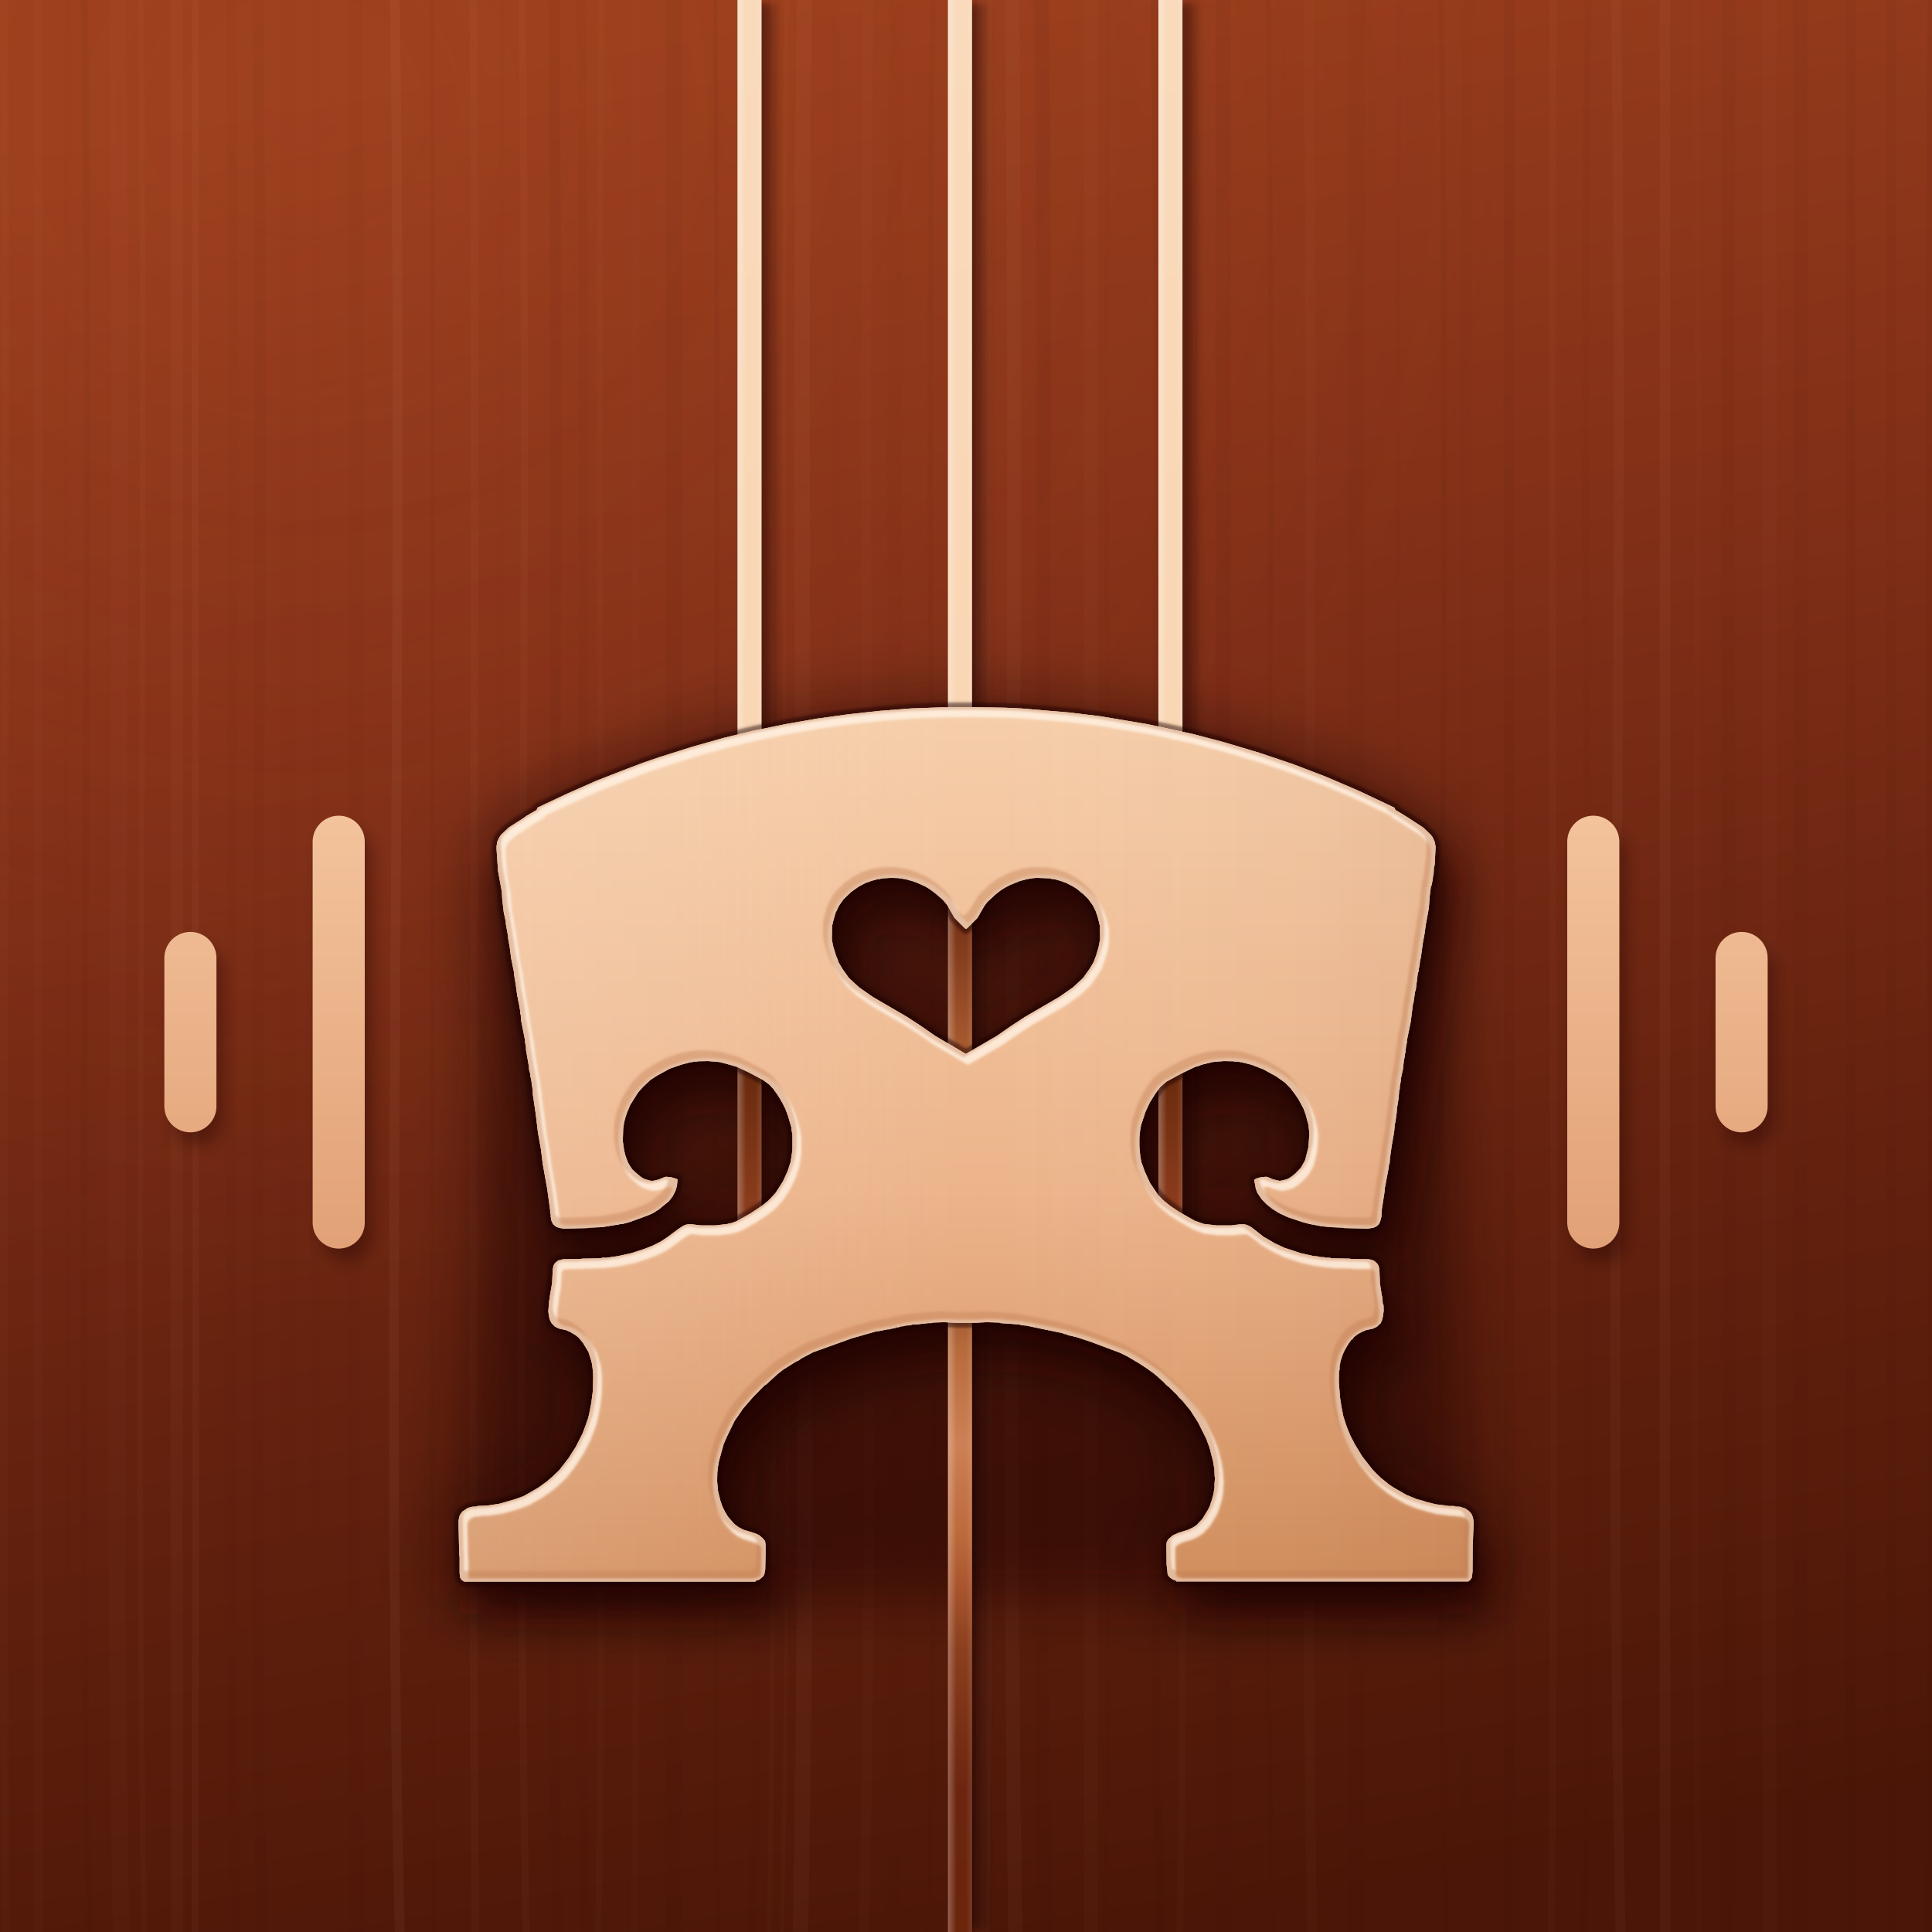
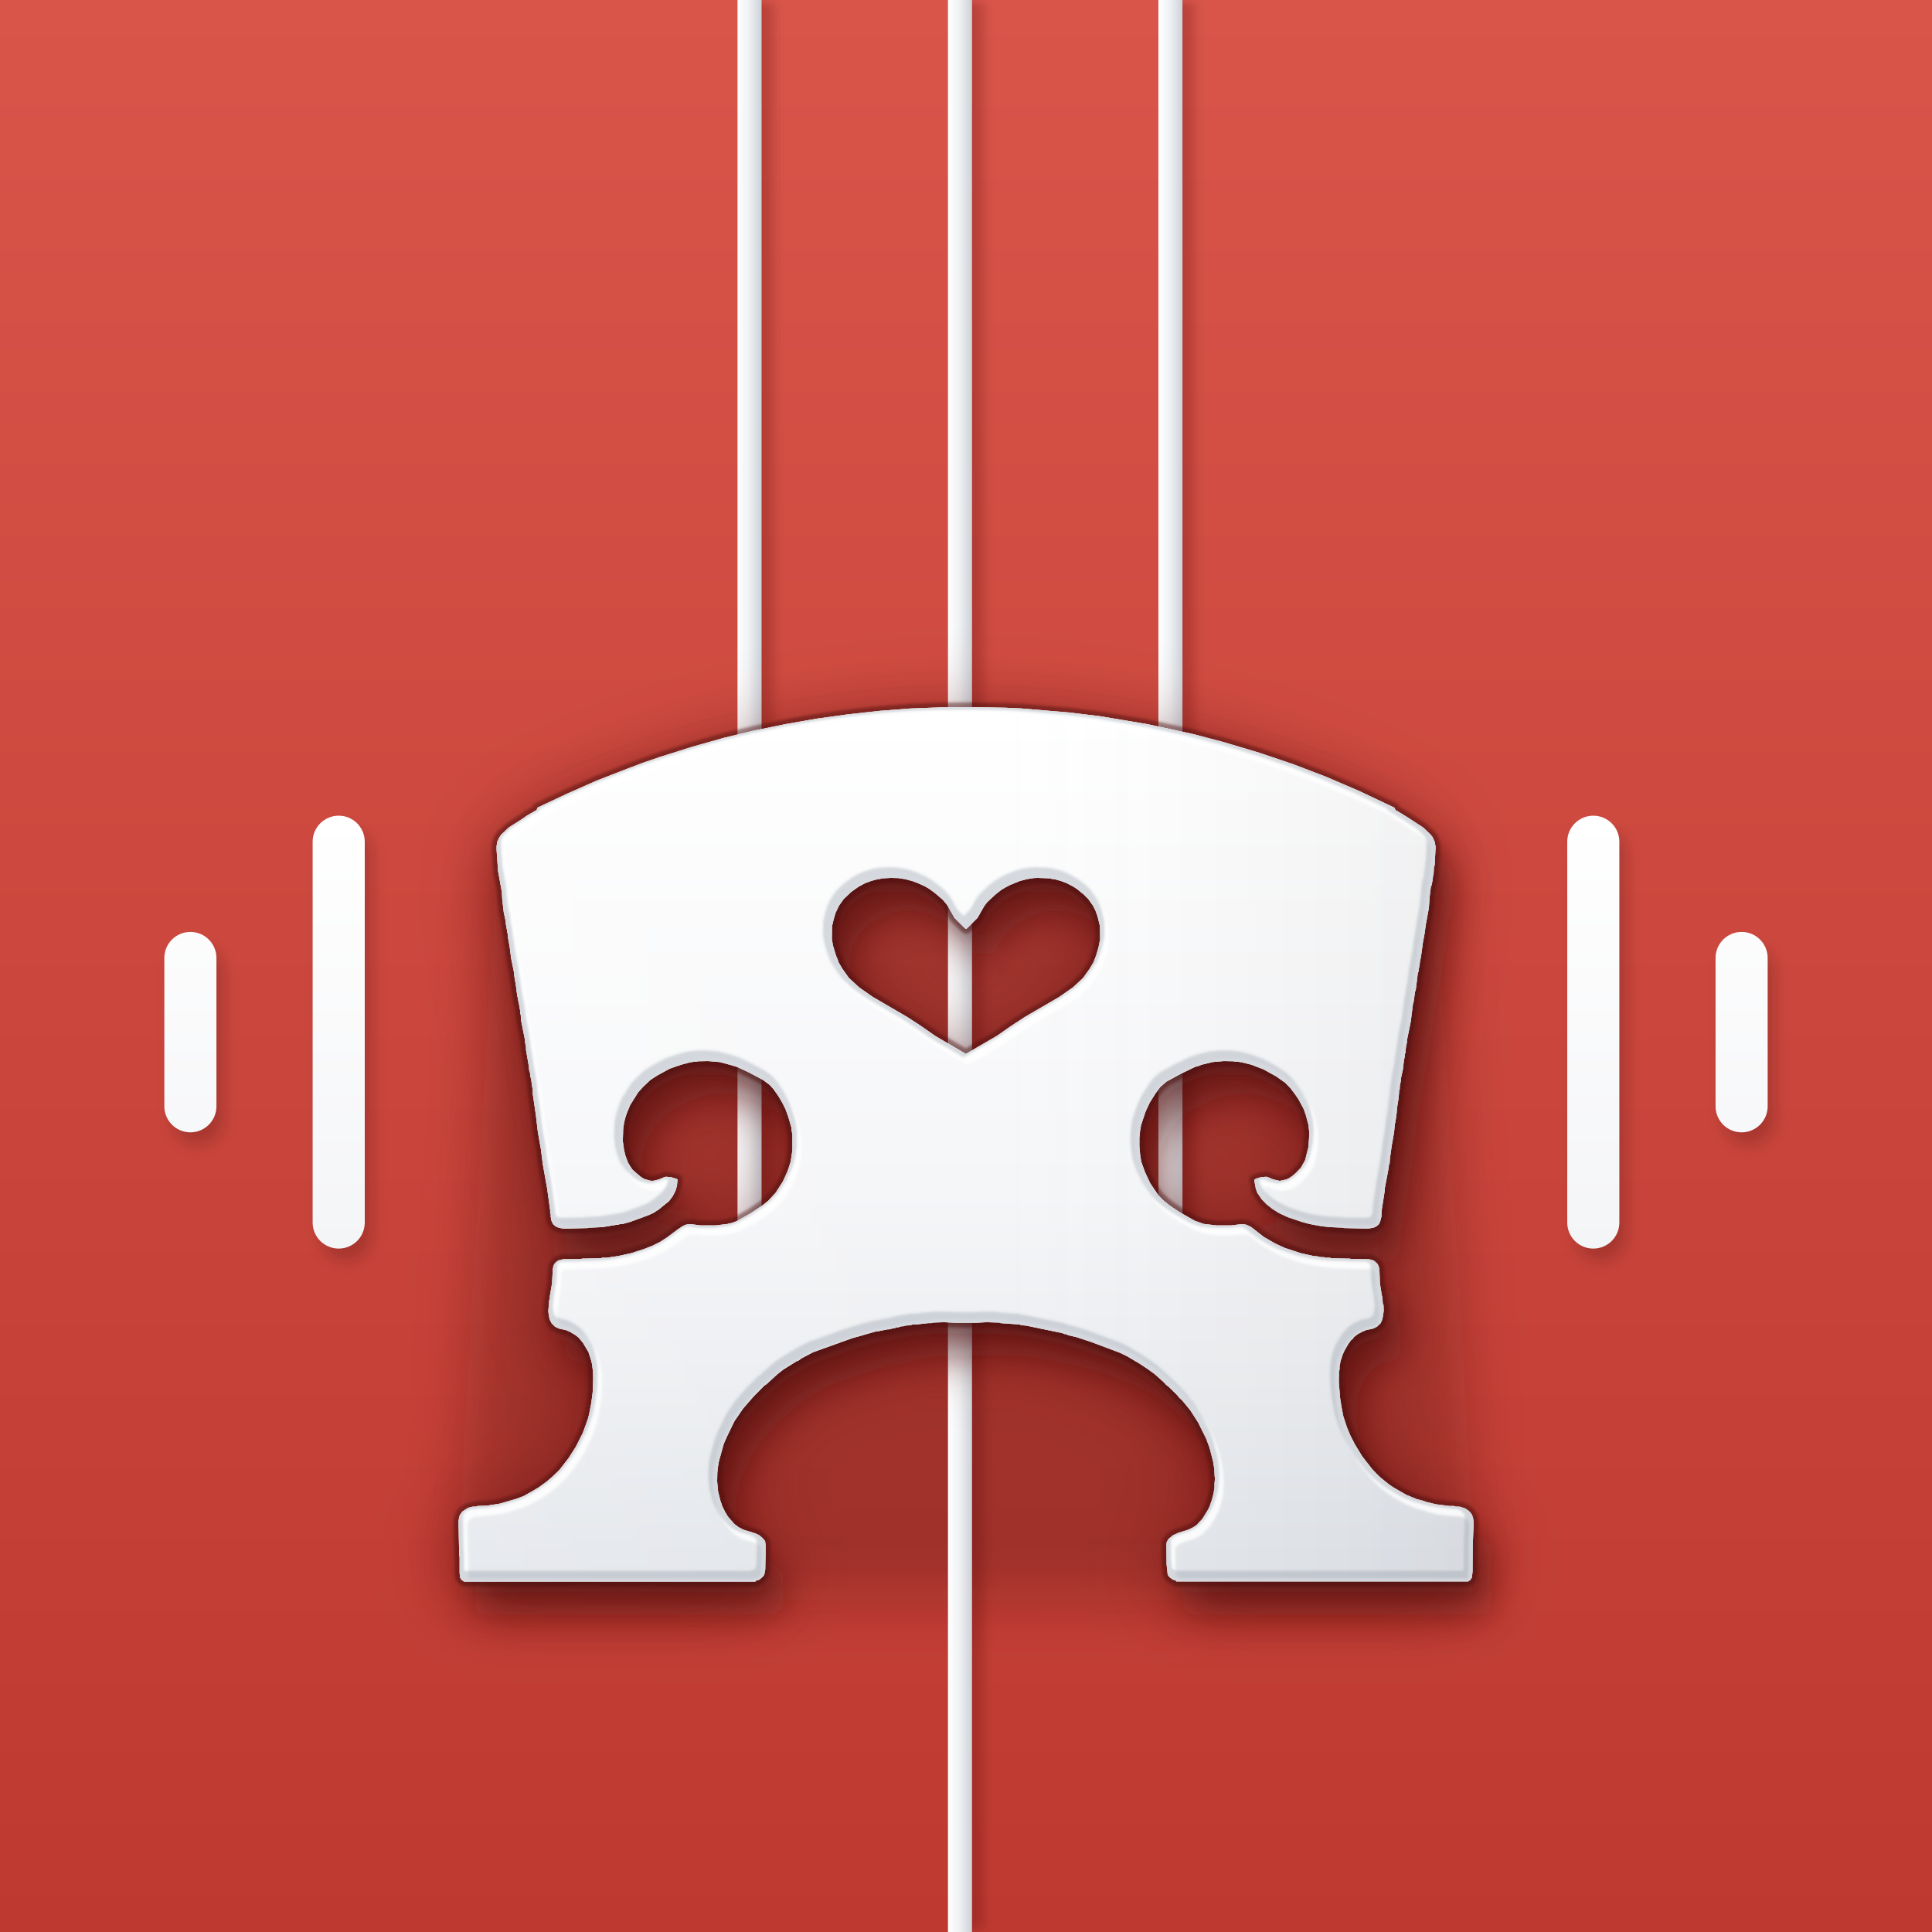
<svg xmlns="http://www.w3.org/2000/svg" viewBox="0 0 1024 1024">
  <defs>
-     <linearGradient id="wd" gradientUnits="userSpaceOnUse" x1="420" y1="0" x2="604" y2="1024">
-       <stop offset="0" stop-color="#9A3E1C" />
-       <stop offset=".32" stop-color="#833018" />
-       <stop offset=".68" stop-color="#63210E" />
-       <stop offset="1" stop-color="#4B1607" />
+     <linearGradient id="tg" gradientUnits="userSpaceOnUse" x1="0" y1="0" x2="0" y2="1024">
+       <stop offset="0" stop-color="#D9554A" />
+       <stop offset="1" stop-color="#BE3A31" />
    </linearGradient>
-     <radialGradient id="wl" gradientUnits="userSpaceOnUse" cx="160" cy="60" r="640">
-       <stop offset="0" stop-color="#B8502A" stop-opacity=".16" />
-       <stop offset="1" stop-color="#B8502A" stop-opacity="0" />
-     </radialGradient>
    <linearGradient id="sg" x1="0" y1="0" x2="1" y2="0">
-       <stop offset="0" stop-color="#FFE9D2" />
-       <stop offset=".45" stop-color="#F9D0A9" />
-       <stop offset="1" stop-color="#E0A67F" />
+       <stop offset="0" stop-color="#FFFFFF" />
+       <stop offset=".45" stop-color="#F1F2F4" />
+       <stop offset="1" stop-color="#CDD2D8" />
    </linearGradient>
    <filter id="ss" x="-50%" y="-5%" width="200%" height="110%">
      <feGaussianBlur stdDeviation="3" />
    </filter>
-     <linearGradient id="sgc_v" gradientUnits="userSpaceOnUse" x1="0" y1="366.47" x2="0" y2="419.59">
-       <stop offset="0" stop-color="#fff" />
-       <stop offset="1" stop-color="#000" />
-     </linearGradient>
-     <linearGradient id="sgc" gradientUnits="userSpaceOnUse" x1="0" y1="0" x2="0" y2="1024">
-       <stop offset="-0.026" stop-color="#F9DABB" />
-       <stop offset="0.368" stop-color="#F9D6B4" />
-       <stop offset="0.37" stop-color="#6E2A10" />
-       <stop offset="0.462" stop-color="#6E2A10" />
-       <stop offset="0.539" stop-color="#A5582E" />
-       <stop offset="0.547" stop-color="#A5582E" />
-       <stop offset="0.684" stop-color="#A95F33" />
-       <stop offset="0.7" stop-color="#B86C3E" />
-       <stop offset="0.747" stop-color="#CD8055" />
-       <stop offset="0.794" stop-color="#BC6A3C" />
-       <stop offset="0.819" stop-color="#AB572F" />
-       <stop offset="0.852" stop-color="#8C401F" />
-       <stop offset="0.893" stop-color="#7A3015" />
-       <stop offset="0.926" stop-color="#6C2610" />
-       <stop offset="1.011" stop-color="#6A250B" />
-     </linearGradient>
-     <linearGradient id="sgs" gradientUnits="userSpaceOnUse" x1="0" y1="0" x2="0" y2="1024">
-       <stop offset="-0.026" stop-color="#F9DABB" />
-       <stop offset="0.381" stop-color="#F9D6B4" />
-       <stop offset="0.383" stop-color="#6A2A0E" />
-       <stop offset="0.555" stop-color="#6A2A0E" />
-       <stop offset="0.622" stop-color="#8A3C1C" />
-       <stop offset="0.7" stop-color="#8A3C1C" />
-     </linearGradient>
-     <linearGradient id="shl" x1="0" y1="0" x2="1" y2="0">
-       <stop offset="0" stop-color="#fff" stop-opacity=".28" />
-       <stop offset=".35" stop-color="#fff" stop-opacity="0" />
-       <stop offset=".75" stop-color="#fff" stop-opacity="0" />
-       <stop offset="1" stop-color="#fff" stop-opacity=".1" />
-     </linearGradient>
    <linearGradient id="bg2" gradientUnits="userSpaceOnUse" x1="0" y1="432.33" x2="0" y2="661.78">
-       <stop offset="0" stop-color="#F3C39C" />
-       <stop offset="1" stop-color="#E2A176" />
+       <stop offset="0" stop-color="#FFFFFF" />
+       <stop offset="1" stop-color="#F4F5F7" />
    </linearGradient>
    <filter id="bs" x="-50%" y="-20%" width="200%" height="140%">
      <feGaussianBlur stdDeviation="4" />
    </filter>
    <linearGradient id="brg" gradientUnits="userSpaceOnUse" x1="0" y1="378.16" x2="0" y2="838.11">
-       <stop offset="0" stop-color="#F6CEAA" />
-       <stop offset=".55" stop-color="#ECB48B" />
-       <stop offset="1" stop-color="#D28E5D" />
+       <stop offset="0" stop-color="#FFFFFF" />
+       <stop offset=".55" stop-color="#F5F6F8" />
+       <stop offset="1" stop-color="#E2E5EA" />
    </linearGradient>
    <linearGradient id="brx" gradientUnits="userSpaceOnUse" x1="242.19" y1="0" x2="781.81" y2="0">
-       <stop offset="0" stop-color="#FFF6EC" stop-opacity=".16" />
-       <stop offset=".5" stop-color="#FFF6EC" stop-opacity="0" />
-       <stop offset="1" stop-color="#5A1E08" stop-opacity=".07" />
+       <stop offset="0" stop-color="#FFFFFF" stop-opacity=".16" />
+       <stop offset=".5" stop-color="#FFFFFF" stop-opacity="0" />
+       <stop offset="1" stop-color="#1B1F25" stop-opacity=".06" />
    </linearGradient>
    <filter id="bsh" x="-20%" y="-20%" width="140%" height="150%">
      <feGaussianBlur stdDeviation="10" />
    </filter>
    <filter id="bsh2" x="-20%" y="-20%" width="140%" height="150%">
      <feGaussianBlur stdDeviation="4" />
    </filter>
    <filter id="bsh3" x="-20%" y="-20%" width="140%" height="150%">
      <feGaussianBlur stdDeviation="22" />
    </filter>
    <filter id="occ" x="-20%" y="-20%" width="140%" height="150%">
      <feGaussianBlur stdDeviation="16" />
    </filter>
    <path id="B" d="M243.0,806.3 L243.4,824.2 L243.6,825.4 L243.6,833.5 L243.8,835.7 L244.0,836.4 L244.8,837.5 L246.0,838.3 L400.3,838.3 L400.9,837.7 L402.4,837.3 L404.4,835.6 L405.1,834.5 L405.6,831.9 L405.8,823.1 L405.8,818.7 L405.5,816.8 L404.2,815.2 L402.4,813.7 L400.3,812.7 L394.1,810.8 L391.4,809.4 L389.3,807.8 L386.7,804.9 L385.6,803.5 L384.2,801.1 L382.9,798.5 L381.8,795.3 L380.6,790.5 L380.1,785.1 L380.2,780.6 L380.6,777.1 L381.1,774.3 L383.6,765.3 L385.4,761.2 L389.3,753.2 L393.9,746.5 L399.3,740.3 L405.2,734.3 L406.1,733.8 L412.1,728.3 L415.3,725.8 L422.2,721.5 L423.1,721.2 L424.9,719.9 L431.0,716.7 L451.6,709.3 L464.6,705.6 L465.4,705.6 L470.4,704.6 L471.2,704.6 L473.1,704.1 L473.8,704.1 L475.2,703.5 L476.1,703.5 L477.7,703.0 L479.1,702.9 L479.8,702.6 L482.5,702.4 L483.7,702.0 L486.5,701.9 L491.9,701.3 L493.6,701.3 L494.6,701.0 L500.2,700.8 L506.8,701.1 L517.3,701.1 L522.9,700.8 L529.5,701.0 L530.4,701.3 L540.4,702.0 L541.3,702.4 L543.9,702.6 L563.1,706.6 L564.3,707.1 L564.9,707.1 L566.2,707.7 L570.5,708.7 L578.4,711.3 L593.6,717.0 L597.3,718.8 L603.9,722.7 L608.0,725.4 L612.0,728.3 L616.7,732.5 L618.2,734.1 L619.6,735.2 L624.2,739.7 L624.6,740.4 L626.7,742.4 L630.9,747.5 L635.0,753.9 L639.3,762.5 L641.1,767.4 L642.9,774.3 L643.6,778.5 L643.8,782.6 L644.0,783.4 L643.7,786.3 L643.7,788.3 L643.2,791.7 L642.2,795.3 L641.1,798.5 L640.3,800.1 L637.3,805.0 L634.2,808.3 L632.4,809.5 L629.7,810.8 L624.6,812.4 L621.7,813.7 L619.3,815.7 L618.4,817.3 L618.2,818.7 L618.3,829.0 L618.9,834.6 L619.8,835.9 L621.6,837.2 L623.3,837.8 L623.5,838.2 L778.2,838.2 L779.2,837.5 L780.1,836.2 L780.5,833.0 L780.6,818.5 L781.1,806.8 L780.7,804.3 L780.1,802.7 L779.5,801.9 L778.5,800.8 L776.6,799.5 L773.8,798.6 L771.5,798.5 L770.7,798.2 L768.1,798.2 L761.1,797.3 L755.8,796.0 L754.5,795.5 L751.0,794.6 L745.4,792.3 L738.6,788.4 L736.1,786.7 L731.9,783.3 L729.8,781.3 L727.4,778.8 L722.0,771.9 L718.1,765.5 L715.6,760.6 L713.9,756.5 L712.0,750.7 L711.1,746.1 L710.3,741.1 L709.6,732.6 L709.7,726.9 L710.0,725.9 L710.0,724.4 L710.5,721.5 L711.7,717.8 L712.9,715.3 L714.6,712.4 L716.1,710.3 L717.0,709.6 L717.6,708.7 L719.5,707.2 L721.7,706.0 L724.0,705.0 L727.7,704.2 L729.8,703.2 L731.8,701.3 L732.5,699.7 L732.9,698.1 L733.4,694.8 L733.3,691.7 L732.9,690.9 L732.7,687.5 L732.4,686.6 L731.4,680.3 L731.1,672.8 L730.8,671.4 L730.2,670.0 L728.5,668.4 L727.3,667.8 L725.4,667.4 L716.3,667.3 L715.4,667.1 L705.6,666.9 L704.8,666.6 L702.5,666.6 L701.7,666.3 L700.2,666.3 L697.7,665.8 L696.6,665.8 L689.4,664.2 L680.9,661.4 L675.9,659.1 L669.7,655.5 L663.2,650.4 L661.9,649.7 L660.4,649.1 L659.3,648.9 L657.3,648.9 L652.4,649.5 L644.9,649.5 L638.0,648.7 L633.2,647.0 L625.1,642.4 L620.3,639.2 L616.8,636.4 L614.0,633.6 L609.6,627.1 L606.9,621.3 L604.9,615.8 L604.3,612.1 L603.9,607.5 L603.9,603.0 L604.3,599.1 L604.8,596.3 L607.2,589.1 L609.4,584.4 L612.4,579.6 L614.9,576.2 L618.2,573.3 L625.9,569.1 L633.4,565.5 L635.5,564.9 L636.6,564.4 L642.7,562.9 L648.6,562.4 L653.9,562.5 L654.4,562.7 L655.9,562.7 L658.4,563.1 L663.2,564.3 L669.5,566.7 L676.4,570.5 L681.2,573.9 L683.9,576.7 L686.2,579.7 L688.2,582.6 L690.9,587.6 L692.0,590.6 L693.5,596.2 L694.0,600.7 L693.5,608.0 L691.7,615.0 L689.5,618.9 L686.7,621.8 L684.7,623.5 L682.8,624.7 L681.5,625.2 L678.3,625.9 L674.8,625.1 L672.2,624.0 L671.1,623.7 L668.1,624.0 L666.0,624.6 L664.9,625.2 L664.8,625.6 L665.6,630.0 L666.4,632.2 L668.7,635.6 L671.3,638.3 L674.5,640.8 L677.8,642.9 L682.5,645.1 L689.9,647.6 L693.9,648.7 L700.3,649.9 L704.9,650.4 L711.7,650.7 L712.4,650.9 L725.0,651.2 L728.0,650.7 L729.5,650.0 L730.8,648.9 L731.5,647.5 L732.2,644.8 L732.4,641.0 L734.0,630.7 L734.0,629.7 L736.1,618.6 L736.1,617.6 L736.5,616.8 L736.7,614.1 L737.6,607.5 L738.9,600.1 L739.3,595.8 L739.6,594.7 L740.3,589.6 L740.4,587.6 L741.3,582.0 L741.6,578.0 L741.9,577.2 L741.9,575.9 L742.5,572.7 L742.5,571.7 L743.6,566.7 L744.1,562.0 L744.6,559.8 L744.6,558.7 L744.9,558.1 L745.2,554.9 L745.7,552.5 L745.7,551.4 L747.7,541.7 L748.9,532.1 L749.2,531.3 L750.0,525.7 L750.4,524.6 L751.5,515.6 L751.9,514.9 L751.9,513.9 L752.4,511.7 L752.6,509.6 L753.1,507.4 L754.2,499.4 L755.0,495.2 L755.7,490.1 L757.3,481.4 L757.8,474.8 L758.4,469.9 L758.8,469.2 L759.4,465.9 L759.5,464.4 L759.8,463.8 L760.0,459.8 L760.4,458.5 L760.9,449.0 L760.5,446.4 L759.3,443.7 L758.3,442.4 L754.3,438.6 L745.4,432.8 L739.6,429.3 L739.1,428.1 L720.5,419.3 L702.8,411.7 L685.3,405.0 L667.5,399.0 L649.1,393.5 L632.5,389.1 L608.0,383.8 L583.0,379.6 L566.3,377.6 L541.3,375.5 L532.7,375.1 L515.9,374.8 L499.0,374.9 L482.7,375.5 L465.9,376.8 L449.5,378.6 L432.9,380.9 L416.3,383.8 L399.8,387.2 L383.9,391.0 L366.6,395.9 L349.8,401.2 L341.3,404.1 L332.8,407.3 L316.1,413.8 L300.3,420.8 L285.0,428.0 L284.7,428.3 L284.6,429.0 L284.3,429.4 L279.4,432.2 L276.7,434.1 L269.8,438.5 L265.7,442.3 L264.6,443.9 L263.6,446.1 L263.2,448.5 L263.2,450.3 L264.0,461.8 L266.0,472.7 L266.2,476.6 L267.0,483.5 L268.1,488.6 L268.1,489.6 L269.3,496.3 L269.3,497.2 L270.2,502.3 L270.9,507.8 L272.5,515.7 L272.5,516.7 L273.4,522.1 L274.2,528.1 L274.5,528.9 L274.5,529.6 L275.1,532.3 L275.7,535.8 L275.7,537.1 L276.0,537.8 L276.2,540.9 L278.3,551.4 L278.3,552.4 L278.8,555.1 L278.8,556.5 L280.4,565.7 L280.4,566.9 L281.0,569.0 L281.0,570.0 L281.5,572.0 L282.4,578.2 L282.4,579.9 L284.0,590.8 L285.1,600.1 L286.7,609.1 L287.7,617.1 L290.0,629.9 L291.6,641.5 L291.6,642.9 L291.9,643.6 L291.9,645.0 L292.3,647.1 L293.2,648.9 L294.5,650.0 L295.8,650.6 L297.5,651.0 L299.0,651.2 L311.6,650.9 L312.3,650.7 L319.2,650.4 L326.6,649.2 L327.6,649.2 L328.1,648.9 L330.1,648.7 L334.1,647.6 L343.6,644.1 L346.3,642.9 L349.2,641.0 L354.6,636.6 L356.5,634.1 L358.0,631.2 L358.8,628.5 L359.1,625.2 L358.8,624.9 L355.9,624.0 L353.0,623.7 L351.9,624.0 L349.3,625.1 L347.0,625.7 L345.7,625.9 L344.2,625.7 L341.3,624.8 L339.4,623.6 L337.3,621.8 L335.1,619.8 L334.0,618.1 L332.9,616.3 L331.5,612.6 L330.8,609.8 L330.1,604.8 L330.3,598.3 L330.8,594.9 L331.5,592.2 L332.3,589.8 L334.0,585.7 L338.2,579.0 L340.8,576.1 L344.7,572.4 L348.4,570.0 L355.0,566.4 L361.1,564.3 L365.6,563.1 L368.1,562.7 L369.3,562.7 L369.9,562.5 L375.4,562.4 L381.3,562.9 L386.3,564.2 L390.7,565.5 L397.1,568.5 L404.4,572.4 L407.9,575.0 L409.9,577.2 L412.4,580.7 L414.6,584.4 L416.3,587.8 L417.7,591.6 L419.5,597.7 L419.5,598.7 L420.0,601.4 L420.0,609.6 L419.1,615.6 L417.5,620.6 L415.0,626.1 L411.1,632.2 L407.2,636.4 L403.7,639.2 L397.5,643.3 L390.9,647.0 L389.5,647.6 L387.5,648.3 L386.3,648.4 L385.8,648.7 L379.2,649.5 L371.4,649.5 L366.7,648.9 L364.7,648.9 L363.6,649.1 L362.1,649.7 L359.5,651.4 L353.6,655.8 L349.9,658.2 L345.7,660.3 L341.6,661.9 L334.6,664.2 L327.2,665.8 L321.6,666.6 L319.2,666.6 L318.5,666.9 L308.6,667.1 L307.7,667.3 L298.5,667.4 L295.8,668.1 L294.2,669.4 L293.4,670.7 L293.0,672.6 L292.6,680.2 L291.4,687.2 L291.4,688.2 L291.1,689.1 L290.6,695.1 L291.1,698.3 L291.5,699.7 L292.4,701.4 L294.2,703.2 L296.4,704.2 L300.0,705.0 L302.3,706.0 L305.1,707.7 L306.7,709.0 L308.9,711.6 L311.9,716.6 L313.1,720.3 L313.8,723.0 L314.3,727.1 L314.4,730.5 L314.2,737.4 L313.4,743.6 L312.3,749.3 L311.7,751.7 L310.3,755.7 L308.8,759.7 L305.2,766.8 L301.3,772.9 L296.4,779.2 L292.4,783.0 L289.7,785.3 L285.4,788.4 L281.7,790.6 L277.4,793.0 L273.0,794.6 L264.7,797.0 L258.1,798.0 L253.1,798.2 L252.5,798.5 L250.3,798.6 L248.0,799.2 L245.1,801.1 L243.8,802.9 L243.4,804.0 Z M442.8,484.0 L444.7,480.0 L447.1,476.6 L451.2,472.7 L455.0,470.0 L458.5,468.1 L461.8,466.9 L465.5,465.9 L466.4,465.9 L467.2,465.6 L468.2,465.5 L472.2,465.3 L476.2,465.4 L479.9,466.0 L483.6,467.0 L486.3,468.0 L490.3,469.8 L492.5,471.1 L495.5,473.3 L499.6,476.8 L501.4,478.9 L502.3,480.1 L505.9,486.5 L511.4,492.0 L512.0,492.3 L512.6,492.0 L518.1,486.5 L521.7,480.2 L523.3,478.1 L527.6,474.1 L530.5,471.8 L532.8,470.4 L535.5,469.0 L540.4,467.0 L544.1,466.0 L547.8,465.4 L549.8,465.3 L555.8,465.5 L556.8,465.6 L557.6,465.9 L558.5,465.9 L562.2,466.9 L565.4,468.1 L569.0,470.0 L571.0,471.3 L573.5,473.4 L574.1,473.8 L576.8,476.5 L579.3,480.0 L580.6,482.6 L581.7,485.6 L583.0,490.9 L583.1,497.7 L582.2,502.3 L581.0,506.3 L579.6,510.0 L577.5,513.5 L574.0,518.4 L568.7,523.3 L561.4,528.4 L543.2,539.0 L536.0,543.7 L528.4,549.0 L511.9,558.6 L495.6,549.0 L488.0,543.7 L480.8,539.0 L462.6,528.4 L455.3,523.3 L449.9,518.3 L446.5,513.5 L444.3,509.8 L444.2,509.1 L443.1,506.5 L441.5,501.2 L440.9,497.8 L441.0,490.9 L441.8,487.5 Z" fill-rule="evenodd" />
    <clipPath id="bc">
      <use href="#B" />
    </clipPath>
    <mask id="ob" maskUnits="userSpaceOnUse" x="0" y="0" width="1024" height="1024">
      <rect width="1024" height="1024" fill="#fff" />
      <use href="#B" fill="#000" />
    </mask>
    <filter id="rimb" x="-5%" y="-5%" width="110%" height="110%">
      <feGaussianBlur stdDeviation=".8" />
    </filter>
  </defs>
-   <rect width="1024" height="1024" fill="url(#wd)" />
-   <rect width="1024" height="1024" fill="url(#wl)" />
-   <path d="M0.00,0 C1.81,340 -1.81,690 0.91,1024 L5.17,1024 C2.46,690 6.08,340 4.27,0 Z" fill="#FFD2B0" opacity="0.020" />
-   <path d="M17.91,0 C18.00,340 17.82,690 17.96,1024 L22.52,1024 C22.38,690 22.56,340 22.47,0 Z" fill="#FFD2B0" opacity="0.017" />
-   <path d="M57.70,0 C62.00,340 53.40,690 59.85,1024 L68.68,1024 C62.23,690 70.83,340 66.53,0 Z" fill="#FFD2B0" opacity="0.017" />
-   <path d="M73.13,0 C76.92,340 69.34,690 75.03,1024 L77.85,1024 C72.16,690 79.75,340 75.95,0 Z" fill="#FFD2B0" opacity="0.026" />
-   <path d="M90.42,0 C91.00,340 89.85,690 90.71,1024 L97.18,1024 C96.32,690 97.47,340 96.89,0 Z" fill="#FFD2B0" opacity="0.028" />
-   <path d="M101.97,0 C101.10,340 102.84,690 101.53,1024 L104.97,1024 C106.28,690 104.54,340 105.41,0 Z" fill="#FFD2B0" opacity="0.039" />
-   <path d="M206.62,0 C211.96,340 201.28,690 209.29,1024 L214.48,1024 C206.48,690 217.15,340 211.81,0 Z" fill="#FFD2B0" opacity="0.044" />
-   <path d="M248.99,0 C251.01,340 246.96,690 250.00,1024 L253.99,1024 C250.96,690 255.00,340 252.98,0 Z" fill="#FFD2B0" opacity="0.029" />
-   <path d="M274.79,0 C279.25,340 270.34,690 277.02,1024 L280.76,1024 C274.07,690 282.98,340 278.53,0 Z" fill="#FFD2B0" opacity="0.029" />
-   <path d="M317.09,0 C313.89,340 320.29,690 315.49,1024 L318.73,1024 C323.53,690 317.13,340 320.33,0 Z" fill="#FFD2B0" opacity="0.023" />
-   <path d="M334.93,0 C333.96,340 335.90,690 334.45,1024 L338.29,1024 C339.74,690 337.80,340 338.77,0 Z" fill="#FFD2B0" opacity="0.015" />
-   <path d="M408.42,0 C404.36,340 412.47,690 406.39,1024 L408.86,1024 C414.94,690 406.83,340 410.89,0 Z" fill="#FFD2B0" opacity="0.022" />
-   <path d="M415.83,0 C411.05,340 420.62,690 413.44,1024 L415.44,1024 C422.62,690 413.05,340 417.83,0 Z" fill="#FFD2B0" opacity="0.020" />
-   <path d="M422.29,0 C418.08,340 426.51,690 420.19,1024 L428.31,1024 C434.63,690 426.20,340 430.41,0 Z" fill="#FFD2B0" opacity="0.036" />
-   <path d="M457.60,0 C452.83,340 462.38,690 455.22,1024 L460.60,1024 C467.76,690 458.22,340 462.99,0 Z" fill="#FFD2B0" opacity="0.018" />
-   <path d="M517.71,0 C514.84,340 520.57,690 516.27,1024 L524.32,1024 C528.62,690 522.88,340 525.75,0 Z" fill="#FFD2B0" opacity="0.039" />
-   <path d="M532.76,0 C536.11,340 529.41,690 534.43,1024 L541.83,1024 C536.81,690 543.51,340 540.16,0 Z" fill="#FFD2B0" opacity="0.034" />
-   <path d="M574.59,0 C574.80,340 574.37,690 574.69,1024 L581.87,1024 C581.55,690 581.98,340 581.76,0 Z" fill="#FFD2B0" opacity="0.023" />
-   <path d="M625.39,0 C621.75,340 629.03,690 623.57,1024 L627.12,1024 C632.58,690 625.30,340 628.94,0 Z" fill="#FFD2B0" opacity="0.023" />
-   <path d="M690.96,0 C694.43,340 687.49,690 692.70,1024 L698.04,1024 C692.84,690 699.78,340 696.31,0 Z" fill="#FFD2B0" opacity="0.021" />
-   <path d="M821.70,0 C819.22,340 824.18,690 820.46,1024 L823.93,1024 C827.66,690 822.69,340 825.18,0 Z" fill="#FFD2B0" opacity="0.024" />
-   <path d="M853.92,0 C858.77,340 849.06,690 856.34,1024 L861.55,1024 C854.27,690 863.98,340 859.12,0 Z" fill="#FFD2B0" opacity="0.035" />
-   <path d="M879.64,0 C879.92,340 879.36,690 879.78,1024 L885.30,1024 C884.87,690 885.44,340 885.15,0 Z" fill="#FFD2B0" opacity="0.034" />
-   <path d="M897.08,0 C900.67,340 893.49,690 898.87,1024 L902.15,1024 C896.77,690 903.95,340 900.36,0 Z" fill="#FFD2B0" opacity="0.015" />
-   <path d="M933.96,0 C934.68,340 933.23,690 934.32,1024 L941.81,1024 C940.72,690 942.17,340 941.45,0 Z" fill="#FFD2B0" opacity="0.019" />
-   <path d="M34.28,0 C33.37,340 35.18,690 33.83,1024 L36.31,1024 C37.67,690 35.86,340 36.77,0 Z" fill="#2A0800" opacity="0.018" />
-   <path d="M43.00,0 C48.37,340 37.62,690 45.68,1024 L49.24,1024 C41.19,690 51.93,340 46.56,0 Z" fill="#2A0800" opacity="0.037" />
-   <path d="M119.95,0 C123.48,340 116.42,690 121.72,1024 L126.89,1024 C121.59,690 128.65,340 125.12,0 Z" fill="#2A0800" opacity="0.025" />
-   <path d="M133.52,0 C138.02,340 129.01,690 135.77,1024 L141.79,1024 C135.03,690 144.04,340 139.54,0 Z" fill="#2A0800" opacity="0.033" />
-   <path d="M148.72,0 C147.74,340 149.70,690 148.23,1024 L157.09,1024 C158.56,690 156.60,340 157.58,0 Z" fill="#2A0800" opacity="0.019" />
-   <path d="M164.32,0 C166.33,340 162.30,690 165.33,1024 L170.75,1024 C167.72,690 171.76,340 169.74,0 Z" fill="#2A0800" opacity="0.016" />
-   <path d="M184.05,0 C186.40,340 181.71,690 185.23,1024 L193.35,1024 C189.84,690 194.53,340 192.18,0 Z" fill="#2A0800" opacity="0.026" />
-   <path d="M227.77,0 C229.53,340 226.00,690 228.65,1024 L231.08,1024 C228.43,690 231.96,340 230.19,0 Z" fill="#2A0800" opacity="0.040" />
-   <path d="M265.29,0 C260.00,340 270.58,690 262.64,1024 L265.82,1024 C273.76,690 263.17,340 268.47,0 Z" fill="#2A0800" opacity="0.019" />
-   <path d="M290.61,0 C294.44,340 286.78,690 292.53,1024 L298.37,1024 C292.63,690 300.29,340 296.46,0 Z" fill="#2A0800" opacity="0.046" />
-   <path d="M305.47,0 C310.08,340 300.86,690 307.78,1024 L312.68,1024 C305.77,690 314.99,340 310.38,0 Z" fill="#2A0800" opacity="0.028" />
-   <path d="M352.97,0 C353.15,340 352.78,690 353.06,1024 L361.73,1024 C361.45,690 361.82,340 361.64,0 Z" fill="#2A0800" opacity="0.039" />
-   <path d="M377.81,0 C381.17,340 374.45,690 379.49,1024 L381.87,1024 C376.83,690 383.55,340 380.19,0 Z" fill="#2A0800" opacity="0.046" />
-   <path d="M398.55,0 C393.79,340 403.31,690 396.17,1024 L400.92,1024 C408.05,690 398.54,340 403.30,0 Z" fill="#2A0800" opacity="0.029" />
-   <path d="M440.67,0 C444.85,340 436.48,690 442.76,1024 L447.31,1024 C441.03,690 449.40,340 445.22,0 Z" fill="#2A0800" opacity="0.019" />
-   <path d="M471.76,0 C466.03,340 477.48,690 468.90,1024 L476.70,1024 C485.28,690 473.84,340 479.56,0 Z" fill="#2A0800" opacity="0.021" />
-   <path d="M493.07,0 C487.39,340 498.74,690 490.23,1024 L493.26,1024 C501.77,690 490.42,340 496.09,0 Z" fill="#2A0800" opacity="0.034" />
-   <path d="M548.17,0 C552.41,340 543.94,690 550.29,1024 L557.97,1024 C551.62,690 560.09,340 555.86,0 Z" fill="#2A0800" opacity="0.049" />
-   <path d="M586.29,0 C583.40,340 589.18,690 584.84,1024 L587.04,1024 C591.37,690 585.59,340 588.48,0 Z" fill="#2A0800" opacity="0.025" />
-   <path d="M609.70,0 C615.56,340 603.84,690 612.63,1024 L617.76,1024 C608.97,690 620.69,340 614.83,0 Z" fill="#2A0800" opacity="0.048" />
-   <path d="M644.17,0 C643.92,340 644.42,690 644.05,1024 L652.35,1024 C652.72,690 652.23,340 652.47,0 Z" fill="#2A0800" opacity="0.044" />
-   <path d="M670.87,0 C675.78,340 665.95,690 673.32,1024 L675.92,1024 C668.54,690 678.38,340 673.46,0 Z" fill="#2A0800" opacity="0.038" />
-   <path d="M714.72,0 C713.54,340 715.91,690 714.13,1024 L722.93,1024 C724.71,690 722.34,340 723.52,0 Z" fill="#2A0800" opacity="0.029" />
-   <path d="M740.57,0 C736.38,340 744.76,690 738.48,1024 L741.67,1024 C747.95,690 739.57,340 743.76,0 Z" fill="#2A0800" opacity="0.019" />
-   <path d="M762.28,0 C768.04,340 756.51,690 765.16,1024 L768.18,1024 C759.54,690 771.06,340 765.30,0 Z" fill="#2A0800" opacity="0.044" />
-   <path d="M775.61,0 C769.78,340 781.44,690 772.69,1024 L778.53,1024 C787.28,690 775.62,340 781.45,0 Z" fill="#2A0800" opacity="0.020" />
-   <path d="M797.14,0 C796.35,340 797.94,690 796.75,1024 L802.43,1024 C803.62,690 802.03,340 802.83,0 Z" fill="#2A0800" opacity="0.048" />
-   <path d="M839.73,0 C835.31,340 844.16,690 837.52,1024 L841.33,1024 C847.98,690 839.12,340 843.55,0 Z" fill="#2A0800" opacity="0.030" />
-   <path d="M912.88,0 C910.79,340 914.97,690 911.84,1024 L918.91,1024 C922.05,690 917.87,340 919.96,0 Z" fill="#2A0800" opacity="0.034" />
-   <path d="M950.43,0 C951.17,340 949.69,690 950.80,1024 L958.21,1024 C957.09,690 958.58,340 957.84,0 Z" fill="#2A0800" opacity="0.033" />
-   <path d="M978.26,0 C978.33,340 978.19,690 978.29,1024 L983.40,1024 C983.30,690 983.43,340 983.36,0 Z" fill="#2A0800" opacity="0.036" />
-   <path d="M999.83,0 C999.57,340 1000.10,690 999.70,1024 L1004.87,1024 C1005.26,690 1004.74,340 1005.00,0 Z" fill="#2A0800" opacity="0.034" />
-   <path d="M1021.58,0 C1018.70,340 1024.47,690 1020.14,1024 L1028.28,1024 C1032.61,690 1026.84,340 1029.72,0 Z" fill="#2A0800" opacity="0.048" />
-   <path d="M515.9,374.8 L499.0,374.9 L482.7,375.5 L465.9,376.8 L449.5,378.6 L432.9,380.9 L416.3,383.8 L399.8,387.2 L383.9,391.0 L366.6,395.9 L349.8,401.2 L341.3,404.1 L332.8,407.3 L316.1,413.8 L300.3,420.8 L285.0,428.0 L269.8,438.5 L265.7,442.3 L264.6,443.9 L263.6,446.1 L263.2,448.5 L243.0,806.3 L243.4,824.2 L243.6,833.5 L243.8,835.7 L244.0,836.4 L244.8,837.5 L246.0,838.3 L400.3,838.3 L778.2,838.2 L779.2,837.5 L780.1,836.2 L780.5,833.0 L781.1,806.8 L760.9,449.0 L760.5,446.4 L759.3,443.7 L758.3,442.4 L754.3,438.6 L739.1,428.1 L720.5,419.3 L702.8,411.7 L685.3,405.0 L667.5,399.0 L649.1,393.5 L632.5,389.1 L608.0,383.8 L583.0,379.6 L566.3,377.6 L541.3,375.5 L532.7,375.1 Z" fill="#1A0500" opacity=".5" filter="url(#occ)" transform="translate(0 10)" />
-   <path d="M179.52,432.33 H179.52 A13.81,13.81 0 0 1 193.33,446.14 V647.97 A13.81,13.81 0 0 1 179.52,661.78 H179.52 A13.81,13.81 0 0 1 165.71,647.97 V446.14 A13.81,13.81 0 0 1 179.52,432.33 Z M844.48,432.33 H844.48 A13.81,13.81 0 0 1 858.29,446.14 V647.97 A13.81,13.81 0 0 1 844.48,661.78 H844.48 A13.81,13.81 0 0 1 830.67,647.97 V446.14 A13.81,13.81 0 0 1 844.48,432.33 Z M100.91,493.94 H100.91 A13.81,13.81 0 0 1 114.72,507.75 V586.36 A13.81,13.81 0 0 1 100.91,600.17 H100.91 A13.81,13.81 0 0 1 87.10,586.36 V507.75 A13.81,13.81 0 0 1 100.91,493.94 Z M923.09,493.94 H923.09 A13.81,13.81 0 0 1 936.90,507.75 V586.36 A13.81,13.81 0 0 1 923.09,600.17 H923.09 A13.81,13.81 0 0 1 909.28,586.36 V507.75 A13.81,13.81 0 0 1 923.09,493.94 Z " fill="#1C0500" opacity=".35" filter="url(#bs)" transform="translate(4 7)" />
-   <path d="M179.52,432.33 H179.52 A13.81,13.81 0 0 1 193.33,446.14 V647.97 A13.81,13.81 0 0 1 179.52,661.78 H179.52 A13.81,13.81 0 0 1 165.71,647.97 V446.14 A13.81,13.81 0 0 1 179.52,432.33 Z M844.48,432.33 H844.48 A13.81,13.81 0 0 1 858.29,446.14 V647.97 A13.81,13.81 0 0 1 844.48,661.78 H844.48 A13.81,13.81 0 0 1 830.67,647.97 V446.14 A13.81,13.81 0 0 1 844.48,432.33 Z M100.91,493.94 H100.91 A13.81,13.81 0 0 1 114.72,507.75 V586.36 A13.81,13.81 0 0 1 100.91,600.17 H100.91 A13.81,13.81 0 0 1 87.10,586.36 V507.75 A13.81,13.81 0 0 1 100.91,493.94 Z M923.09,493.94 H923.09 A13.81,13.81 0 0 1 936.90,507.75 V586.36 A13.81,13.81 0 0 1 923.09,600.17 H923.09 A13.81,13.81 0 0 1 909.28,586.36 V507.75 A13.81,13.81 0 0 1 923.09,493.94 Z " fill="url(#bg2)" />
-   <use href="#B" fill="#1A0500" opacity=".6" filter="url(#bsh)" transform="translate(9 17)" />
-   <use href="#B" fill="#1A0500" opacity=".55" filter="url(#bsh3)" transform="translate(0 6)" />
-   <use href="#B" fill="#1A0500" opacity=".28" filter="url(#bsh2)" transform="translate(2 5)" />
+   <rect width="1024" height="1024" fill="url(#tg)" />
+   <path d="M515.9,374.8 L499.0,374.9 L482.7,375.5 L465.9,376.8 L449.5,378.6 L432.9,380.9 L416.3,383.8 L399.8,387.2 L383.9,391.0 L366.6,395.9 L349.8,401.2 L341.3,404.1 L332.8,407.3 L316.1,413.8 L300.3,420.8 L285.0,428.0 L269.8,438.5 L265.7,442.3 L264.6,443.9 L263.6,446.1 L263.2,448.5 L243.0,806.3 L243.4,824.2 L243.6,833.5 L243.8,835.7 L244.0,836.4 L244.8,837.5 L246.0,838.3 L400.3,838.3 L778.2,838.2 L779.2,837.5 L780.1,836.2 L780.5,833.0 L781.1,806.8 L760.9,449.0 L760.5,446.4 L759.3,443.7 L758.3,442.4 L754.3,438.6 L739.1,428.1 L720.5,419.3 L702.8,411.7 L685.3,405.0 L667.5,399.0 L649.1,393.5 L632.5,389.1 L608.0,383.8 L583.0,379.6 L566.3,377.6 L541.3,375.5 L532.7,375.1 Z" fill="#4A0C07" opacity="0.300" filter="url(#occ)" transform="translate(0 10)" />
  <g>
    <g filter="url(#ss)">
-       <rect x="396.90" y="0.00" width="12.75" height="676.65" fill="#1C0500" opacity=".45" />
-       <rect x="508.44" y="0.00" width="12.75" height="1024.00" fill="#1C0500" opacity=".45" />
-       <rect x="619.98" y="0.00" width="12.75" height="676.65" fill="#1C0500" opacity=".45" />
+       <rect x="396.90" y="0.00" width="12.75" height="676.65" fill="#4A0C07" opacity="0.238" />
+       <rect x="508.44" y="0.00" width="12.75" height="1024.00" fill="#4A0C07" opacity="0.238" />
+       <rect x="619.98" y="0.00" width="12.75" height="676.65" fill="#4A0C07" opacity="0.238" />
    </g>
-     <rect x="390.90" y="0.00" width="12.75" height="676.65" fill="url(#sgs)" />
-     <rect x="390.90" y="0.00" width="12.75" height="676.65" fill="url(#shl)" />
-     <rect x="502.44" y="0.00" width="12.75" height="1024.00" fill="url(#sgc)" />
-     <rect x="502.44" y="0.00" width="12.75" height="1024.00" fill="url(#shl)" />
-     <rect x="613.98" y="0.00" width="12.75" height="676.65" fill="url(#sgs)" />
-     <rect x="613.98" y="0.00" width="12.75" height="676.65" fill="url(#shl)" />
+     <rect x="390.90" y="0.00" width="12.75" height="676.65" fill="url(#sg)" />
+     <rect x="502.44" y="0.00" width="12.75" height="1024.00" fill="url(#sg)" />
+     <rect x="613.98" y="0.00" width="12.75" height="676.65" fill="url(#sg)" />
  </g>
+   <path d="M179.52,432.33 H179.52 A13.81,13.81 0 0 1 193.33,446.14 V647.97 A13.81,13.81 0 0 1 179.52,661.78 H179.52 A13.81,13.81 0 0 1 165.71,647.97 V446.14 A13.81,13.81 0 0 1 179.52,432.33 Z M844.48,432.33 H844.48 A13.81,13.81 0 0 1 858.29,446.14 V647.97 A13.81,13.81 0 0 1 844.48,661.78 H844.48 A13.81,13.81 0 0 1 830.67,647.97 V446.14 A13.81,13.81 0 0 1 844.48,432.33 Z M100.91,493.94 H100.91 A13.81,13.81 0 0 1 114.72,507.75 V586.36 A13.81,13.81 0 0 1 100.91,600.17 H100.91 A13.81,13.81 0 0 1 87.10,586.36 V507.75 A13.81,13.81 0 0 1 100.91,493.94 Z M923.09,493.94 H923.09 A13.81,13.81 0 0 1 936.90,507.75 V586.36 A13.81,13.81 0 0 1 923.09,600.17 H923.09 A13.81,13.81 0 0 1 909.28,586.36 V507.75 A13.81,13.81 0 0 1 923.09,493.94 Z " fill="#4A0C07" opacity="0.255" filter="url(#bs)" transform="translate(4 7)" />
+   <path d="M179.52,432.33 H179.52 A13.81,13.81 0 0 1 193.33,446.14 V647.97 A13.81,13.81 0 0 1 179.52,661.78 H179.52 A13.81,13.81 0 0 1 165.71,647.97 V446.14 A13.81,13.81 0 0 1 179.52,432.33 Z M844.48,432.33 H844.48 A13.81,13.81 0 0 1 858.29,446.14 V647.97 A13.81,13.81 0 0 1 844.48,661.78 H844.48 A13.81,13.81 0 0 1 830.67,647.97 V446.14 A13.81,13.81 0 0 1 844.48,432.33 Z M100.91,493.94 H100.91 A13.81,13.81 0 0 1 114.72,507.75 V586.36 A13.81,13.81 0 0 1 100.91,600.17 H100.91 A13.81,13.81 0 0 1 87.10,586.36 V507.75 A13.81,13.81 0 0 1 100.91,493.94 Z M923.09,493.94 H923.09 A13.81,13.81 0 0 1 936.90,507.75 V586.36 A13.81,13.81 0 0 1 923.09,600.17 H923.09 A13.81,13.81 0 0 1 909.28,586.36 V507.75 A13.81,13.81 0 0 1 923.09,493.94 Z " fill="url(#bg2)" />
+   <use href="#B" fill="#4A0C07" opacity="0.510" filter="url(#bsh)" transform="translate(9 17)" />
+   <use href="#B" fill="#4A0C07" opacity="0.383" filter="url(#bsh3)" transform="translate(0 6)" />
+   <use href="#B" fill="#4A0C07" opacity="0.238" filter="url(#bsh2)" transform="translate(2 5)" />
  <g mask="url(#ob)">
-     <use href="#B" fill="none" stroke="#1A0500" stroke-width="5" opacity=".5" filter="url(#rimb)" />
+     <use href="#B" fill="none" stroke="#4A0C07" stroke-width="5" opacity="0.45" filter="url(#rimb)" />
  </g>
  <use href="#B" fill="url(#brg)" />
  <use href="#B" fill="url(#brx)" />
  <g clip-path="url(#bc)">
-     <use href="#B" fill="none" stroke="#FFF0E0" stroke-width="7" opacity=".85" transform="translate(1.2 1.8)" filter="url(#rimb)" />
-     <use href="#B" fill="none" stroke="#C07D52" stroke-width="7" opacity=".4" transform="translate(-1.2 -2.2)" filter="url(#rimb)" />
+     <use href="#B" fill="none" stroke="#FFFFFF" stroke-width="7" opacity=".85" transform="translate(1.2 1.8)" filter="url(#rimb)" />
+     <use href="#B" fill="none" stroke="#9AA3AE" stroke-width="7" opacity=".4" transform="translate(-1.2 -2.2)" filter="url(#rimb)" />
  </g>
</svg>
